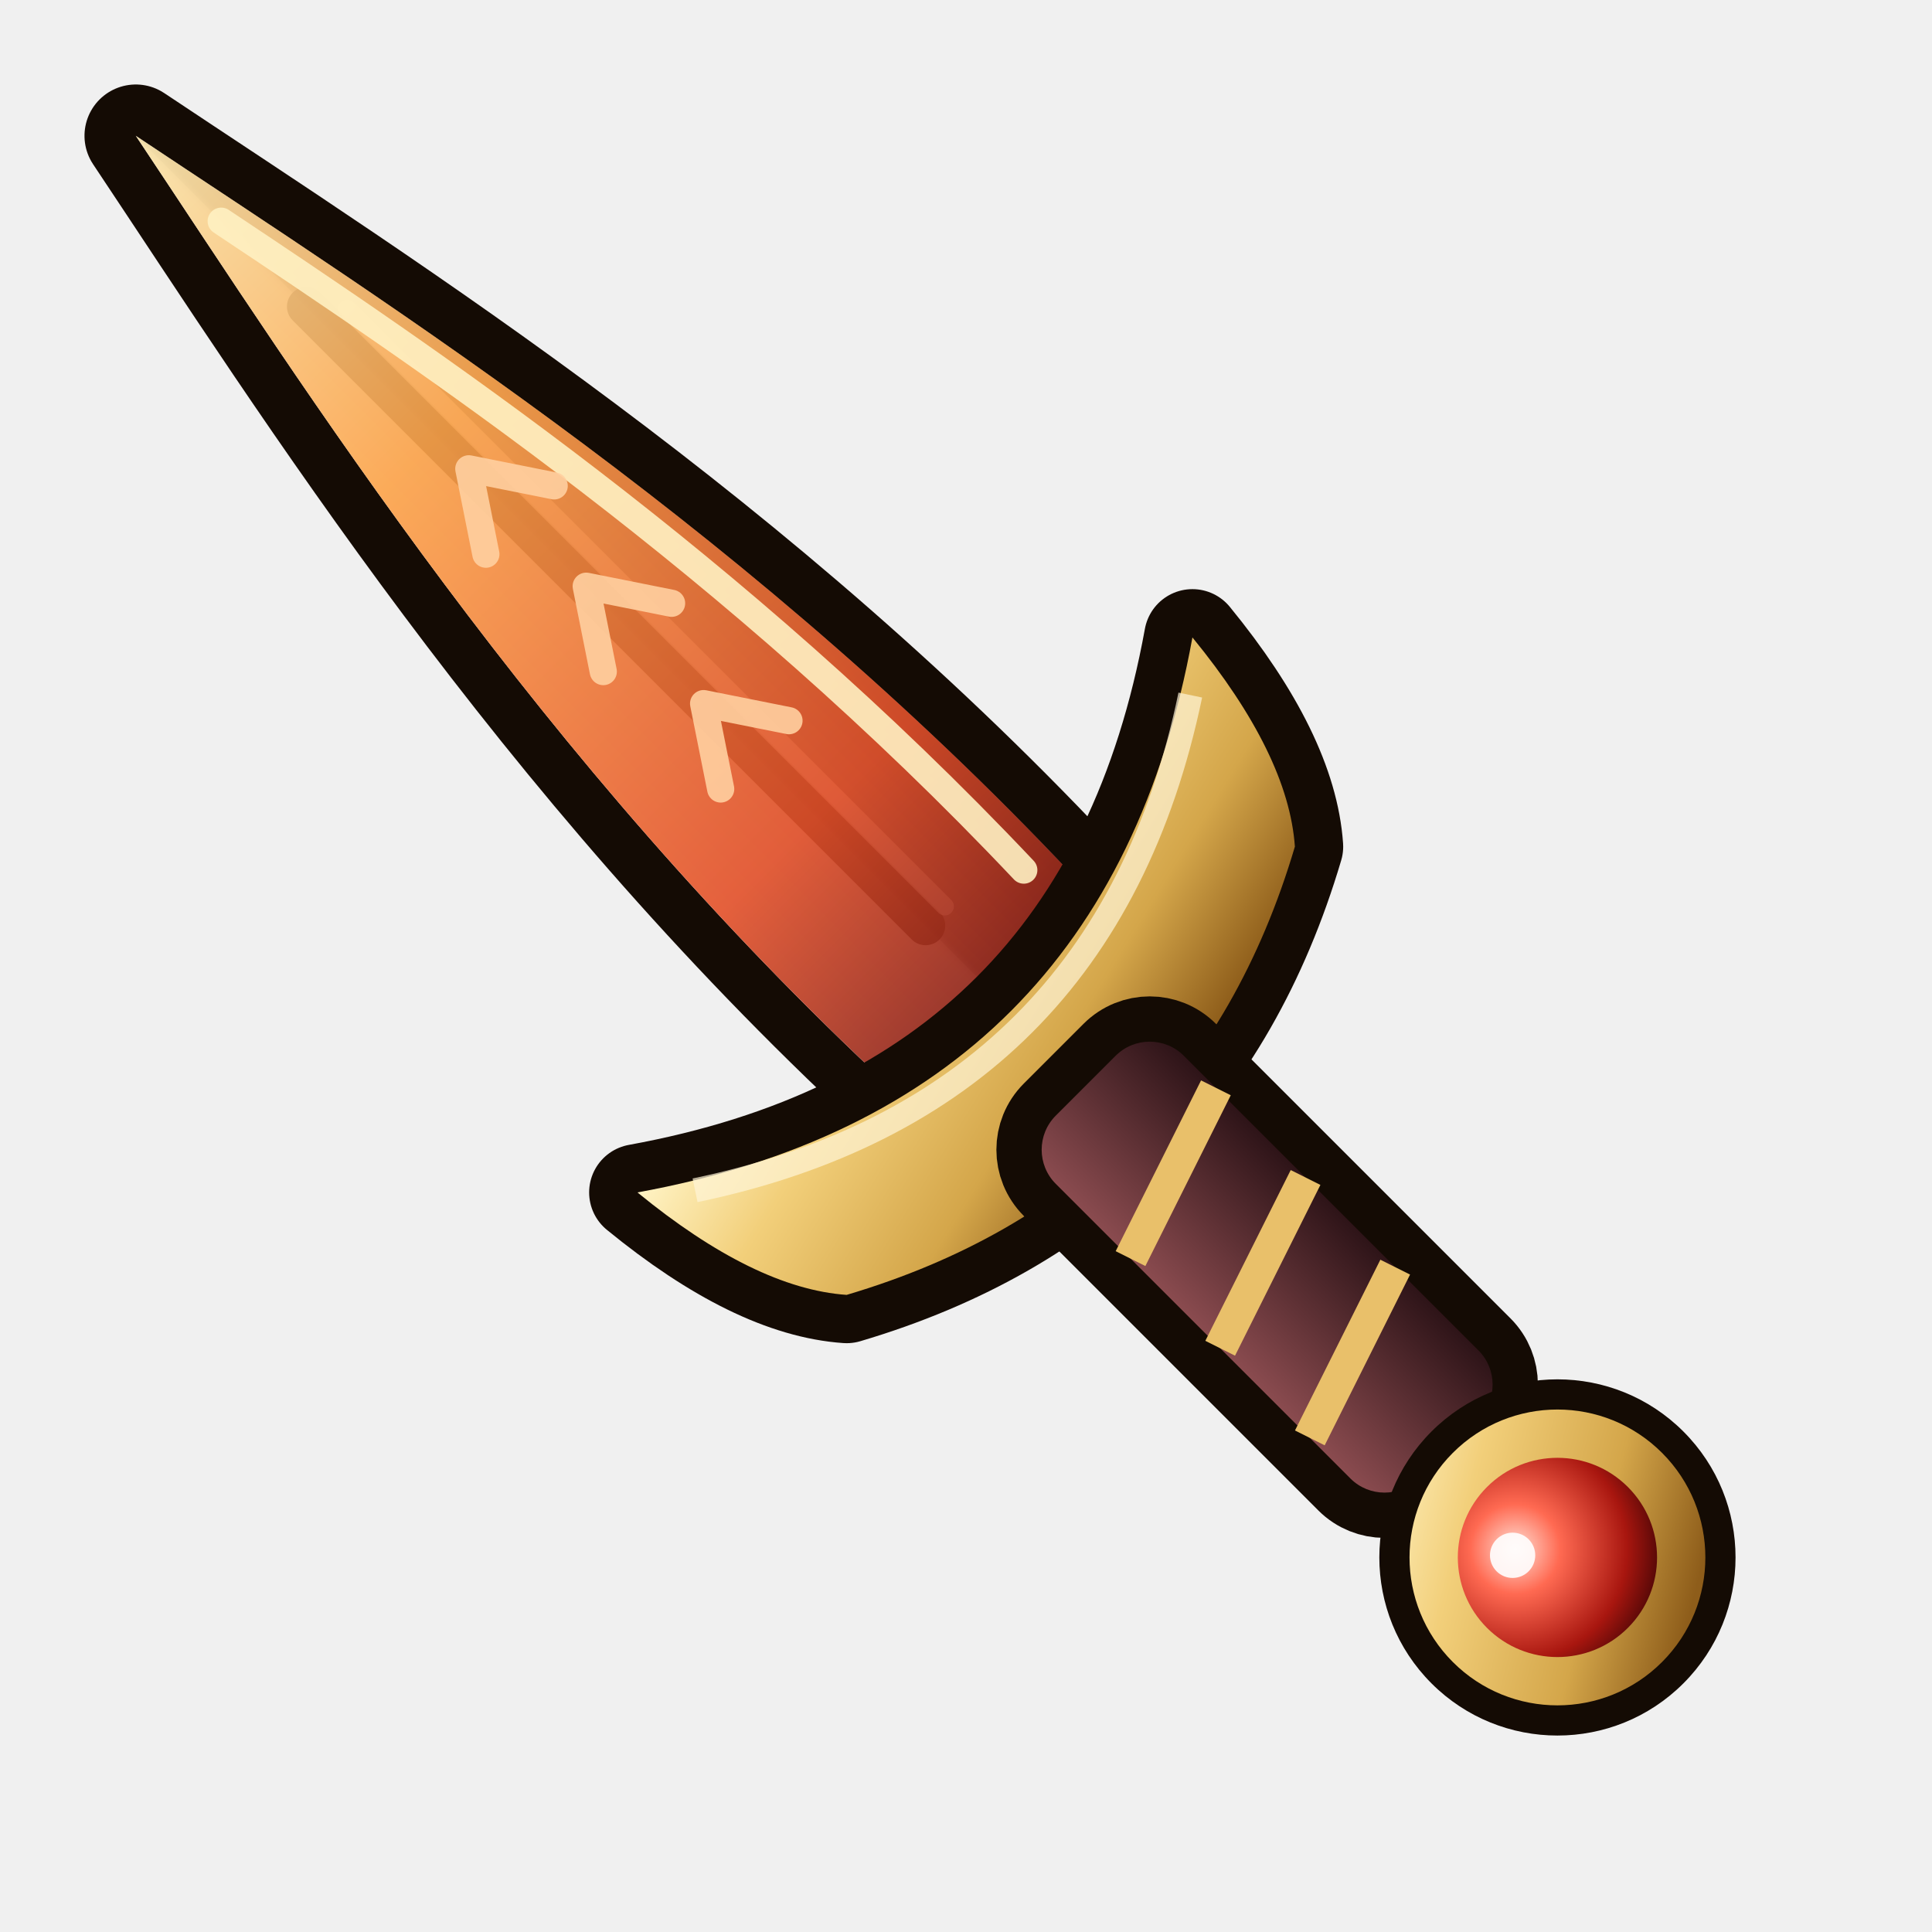
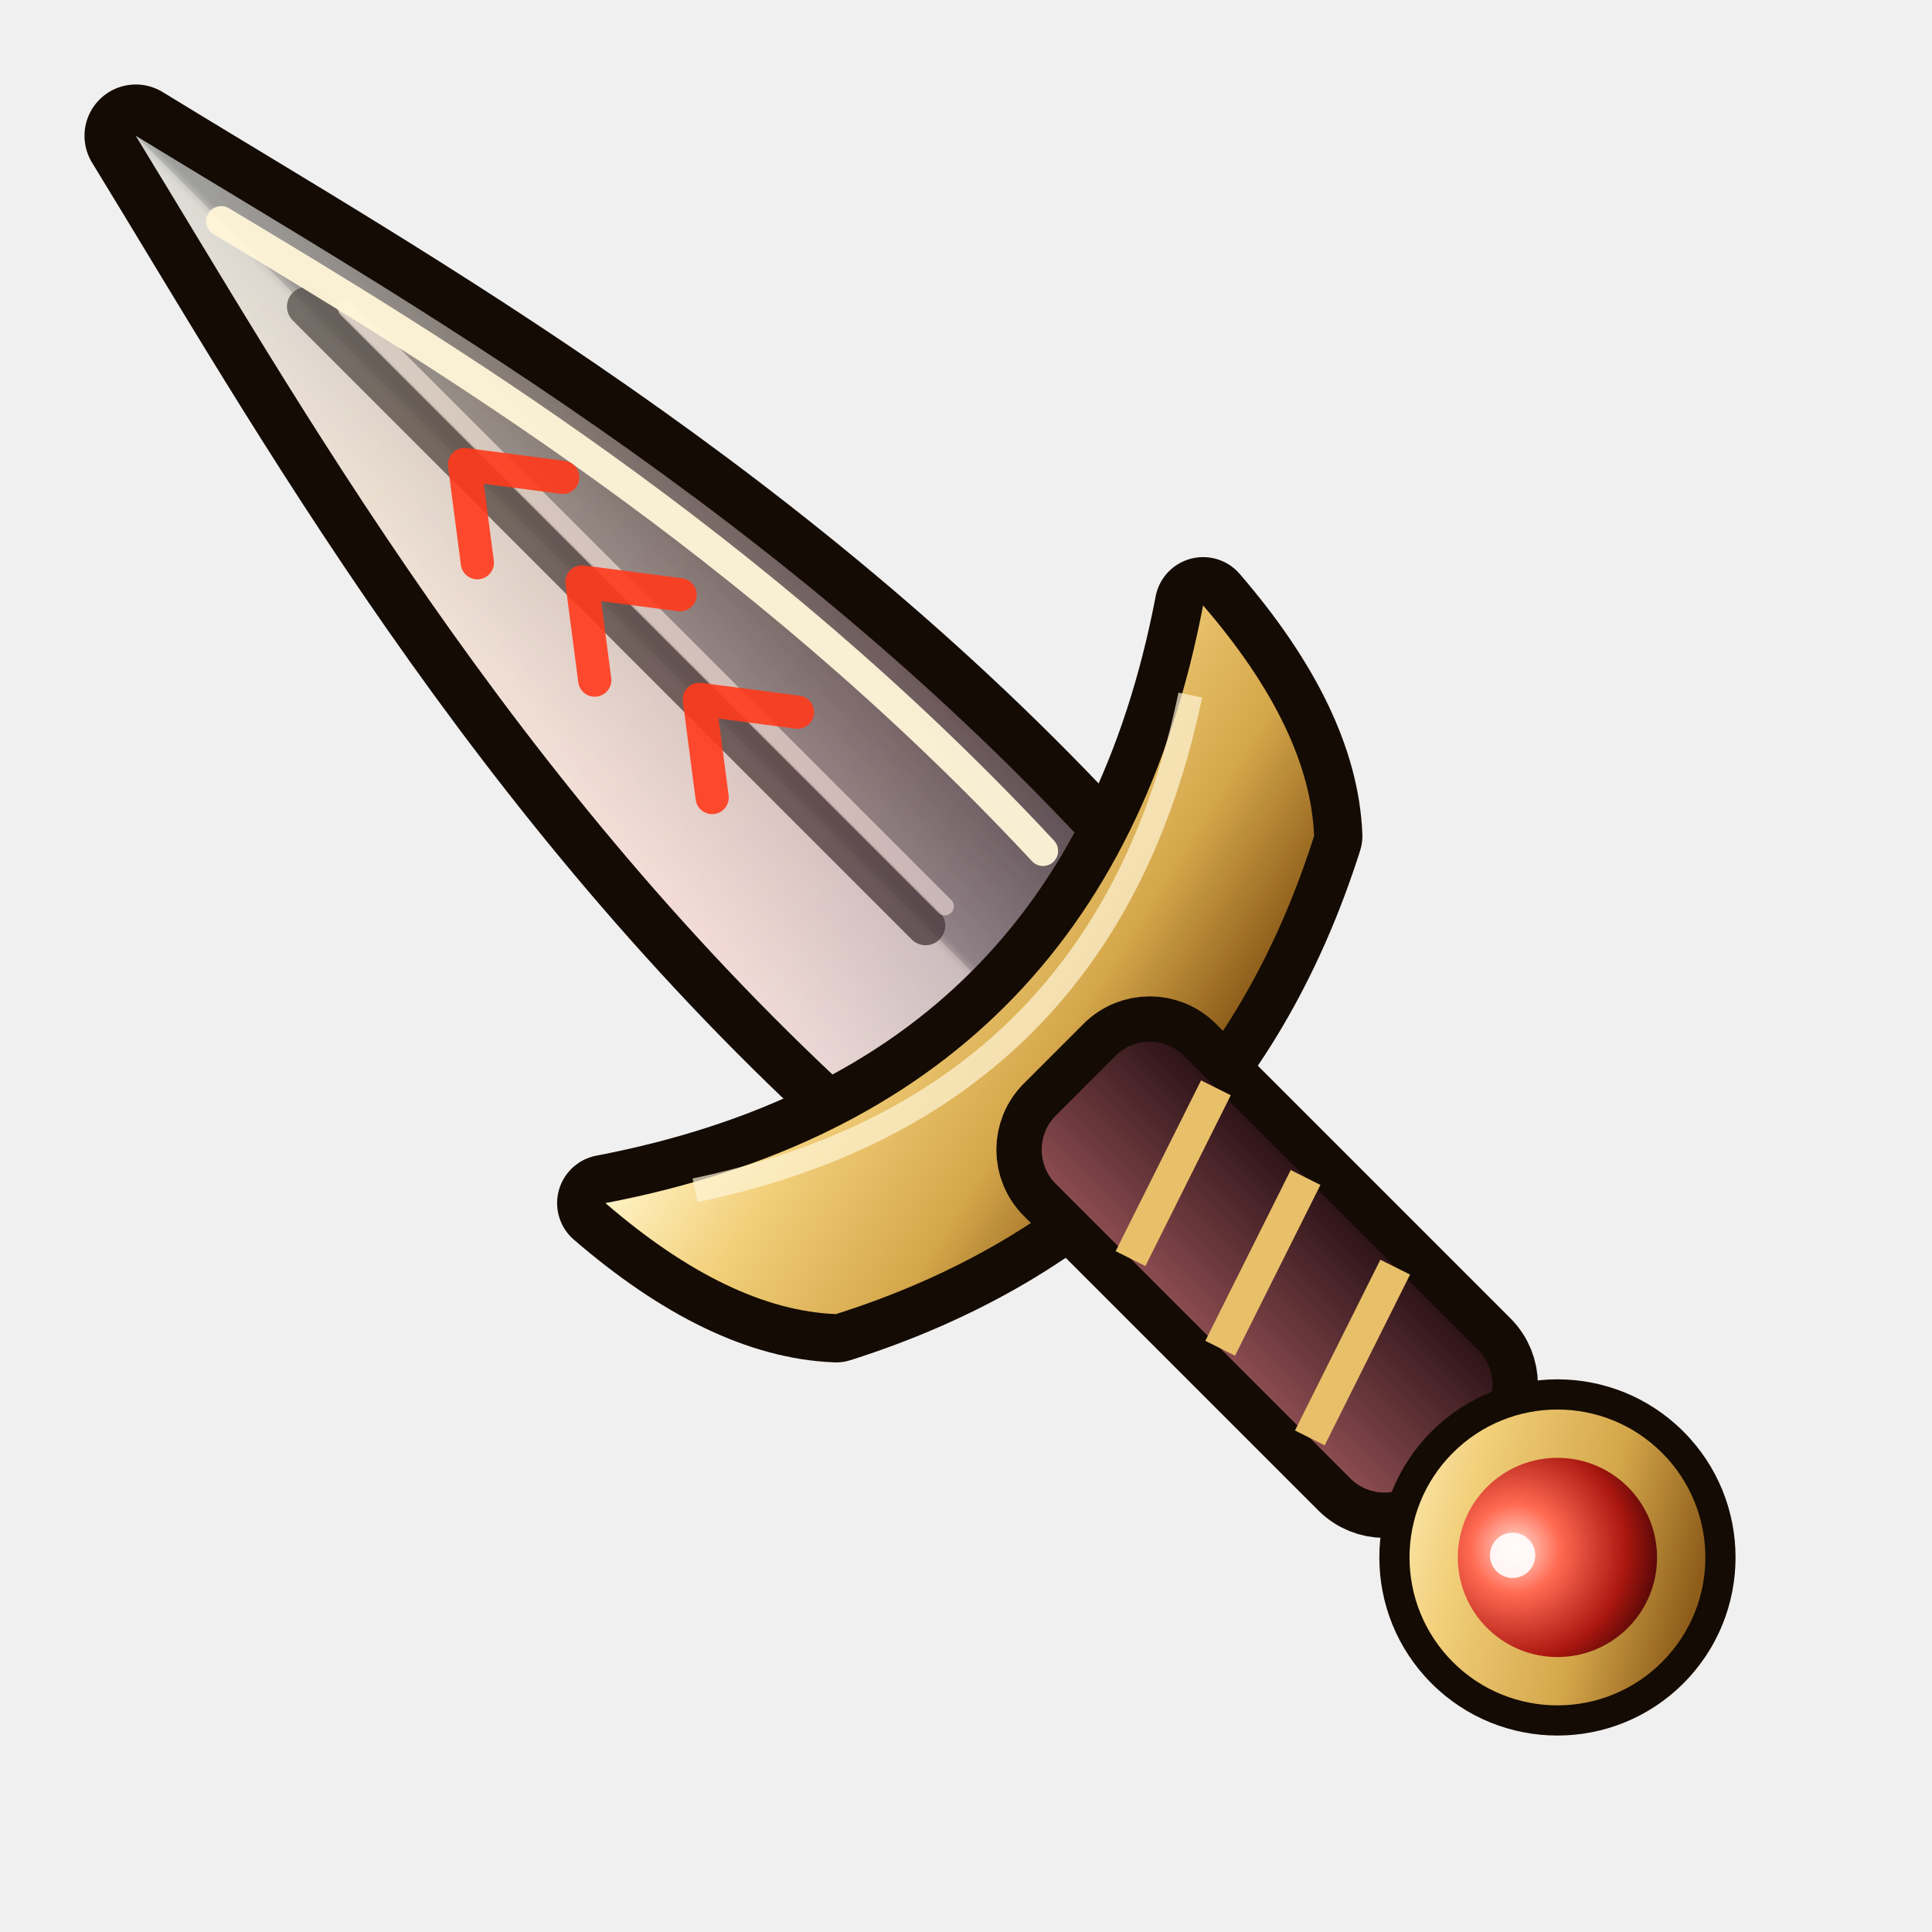
<svg xmlns="http://www.w3.org/2000/svg" width="64" height="64" viewBox="0 0 64 64">
  <defs>
    <linearGradient id="lit" x1="0" y1="0" x2="0.7" y2="1">
      <stop offset="0" stop-color="#fff6d2" />
      <stop offset="0.35" stop-color="#f6d98a" />
      <stop offset="0.75" stop-color="#dcac52" />
      <stop offset="1" stop-color="#b47d2c" />
    </linearGradient>
    <linearGradient id="shade" x1="0" y1="0" x2="1" y2="1">
      <stop offset="0" stop-color="#e6bb62" />
      <stop offset="0.5" stop-color="#b9842f" />
      <stop offset="1" stop-color="#7a4d15" />
    </linearGradient>
    <linearGradient id="tailL" x1="0" y1="0" x2="1" y2="1">
      <stop offset="0" stop-color="#ecc56f" />
      <stop offset="1" stop-color="#a87228" />
    </linearGradient>
    <linearGradient id="tailR" x1="0" y1="0" x2="1" y2="1">
      <stop offset="0" stop-color="#a87228" />
      <stop offset="1" stop-color="#5e3a0f" />
    </linearGradient>
    <linearGradient id="gold" x1="0" y1="0" x2="0.6" y2="1">
      <stop offset="0" stop-color="#fff3c4" />
      <stop offset="0.3" stop-color="#f2cf7a" />
      <stop offset="0.7" stop-color="#d4a64a" />
      <stop offset="1" stop-color="#8e5d1a" />
    </linearGradient>
    <radialGradient id="sapphire" cx="0.38" cy="0.32" r="0.75">
      <stop offset="0" stop-color="#d8ecff" />
      <stop offset="0.3" stop-color="#6fb2ff" />
      <stop offset="0.75" stop-color="#2557b8" />
      <stop offset="1" stop-color="#132a66" />
    </radialGradient>
    <radialGradient id="ruby" cx="0.38" cy="0.32" r="0.75">
      <stop offset="0" stop-color="#ffe0d6" />
      <stop offset="0.3" stop-color="#ff6a52" />
      <stop offset="0.75" stop-color="#a8160f" />
      <stop offset="1" stop-color="#4a0606" />
    </radialGradient>
    <linearGradient id="steel" x1="0" y1="0" x2="1" y2="0">
      <stop offset="0" stop-color="#f4f6f8" />
      <stop offset="0.48" stop-color="#c3c9d1" />
      <stop offset="0.52" stop-color="#8d949e" />
      <stop offset="1" stop-color="#555b65" />
    </linearGradient>
    <linearGradient id="ember" x1="0" y1="0" x2="0" y2="1">
      <stop offset="0" stop-color="#ffe7a8" />
      <stop offset="0.35" stop-color="#ffa040" />
      <stop offset="0.8" stop-color="#e2461c" />
      <stop offset="1" stop-color="#8e1a0c" />
    </linearGradient>
    <linearGradient id="grip" x1="0" y1="0" x2="1" y2="0">
      <stop offset="0" stop-color="#8a4b4f" />
      <stop offset="1" stop-color="#2e1418" />
    </linearGradient>
  </defs>
  <g transform="translate(38.44,38.44) rotate(-45)">
-     <path d="M0,-48 C2.0,-38 5.2,-24 4.6,-8 L-4.6,-8 C-5.2,-24 -2.0,-38 0,-48 Z" fill="#140b04" stroke="#140b04" stroke-width="3.4" stroke-linejoin="round" />
-     <path d="M0,-48 C2.0,-38 5.2,-24 4.6,-8 L-4.6,-8 C-5.2,-24 -2.0,-38 0,-48 Z" fill="url(#steel)" />
-     <path d="M0,-48 C-2.0,-38 -5.2,-24 -4.6,-8 L0,-8 Z" fill="#ffffff" fill-opacity="0.32" />
+     <path d="M0,-48 C2.4,-38 6.4,-24 5.6,-8 L-5.6,-8 C-6.4,-24 -2.4,-38 0,-48 Z" fill="#140b04" stroke="#140b04" stroke-width="3.4" stroke-linejoin="round" />
+     <path d="M0,-48 C2.4,-38 6.4,-24 5.6,-8 L-5.6,-8 C-6.4,-24 -2.4,-38 0,-48 Z" fill="url(#steel)" />
+     <path d="M0,-48 C-2.4,-38 -6.4,-24 -5.6,-8 L0,-8 Z" fill="#ffffff" fill-opacity="0.32" />
    <path d="M0,-40 L0,-11" stroke="#3a3f48" stroke-width="1.3" stroke-opacity="0.8" stroke-linecap="round" />
    <path d="M0.9,-39 L0.9,-11" stroke="#ffffff" stroke-width="0.6" stroke-opacity="0.6" stroke-linecap="round" />
-     <path d="M0,-48 C2.0,-38 5.2,-24 4.6,-8 L-4.6,-8 C-5.2,-24 -2.0,-38 0,-48 Z" fill="url(#ember)" fill-opacity="0.85" />
-     <path d="M0,-44 C1.6,-36 4.0,-24 3.6,-10" fill="none" stroke="#fff1c2" stroke-width="0.9" stroke-opacity="0.9" stroke-linecap="round" />
-     <path d="M-1.6,-30 L0,-32.4 L1.6,-30 M-1.6,-24.5 L0,-26.9 L1.6,-24.5 M-1.6,-19 L0,-21.4 L1.6,-19" fill="none" stroke="#ffd0a0" stroke-width="0.9" stroke-opacity="0.9" stroke-linecap="round" stroke-linejoin="round" />
-     <path d="M-13,-11.5 Q0,-2.5 13,-11.5 Q12.5,-6.5 10.5,-4.2 Q0,1.5 -10.5,-4.2 Q-12.5,-6.5 -13,-11.5 Z" fill="#140b04" stroke="#140b04" stroke-width="3.2" stroke-linejoin="round" />
-     <path d="M-13,-11.5 Q0,-2.5 13,-11.5 Q12.5,-6.5 10.5,-4.2 Q0,1.5 -10.5,-4.2 Q-12.5,-6.5 -13,-11.5 Z" fill="url(#gold)" />
+     <path d="M0,-48 C2.4,-38 6.4,-24 5.6,-8 L-5.6,-8 C-6.4,-24 -2.4,-38 0,-48 Z" fill="url(#ember)" fill-opacity="0.16" />
+     <path d="M0,-44 C2.0,-36 5.0,-24 4.5,-10" fill="none" stroke="#fff6d8" stroke-width="1.0" stroke-opacity="0.95" stroke-linecap="round" />
+     <path d="M-2.0,-30 L0,-32.6 L2.0,-30 M-2.0,-24.5 L0,-27.1 L2.0,-24.5 M-2.0,-19 L0,-21.6 L2.0,-19" fill="none" stroke="#ff3a1c" stroke-width="1.1" stroke-opacity="0.9" stroke-linecap="round" stroke-linejoin="round" />
+     <path d="M-14,-12 Q0,-2.5 14,-12 Q13.6,-6.6 11.2,-4.0 Q0,1.8 -11.2,-4.0 Q-13.6,-6.6 -14,-12 Z" fill="#140b04" stroke="#140b04" stroke-width="3.2" stroke-linejoin="round" />
+     <path d="M-14,-12 Q0,-2.5 14,-12 Q13.6,-6.6 11.2,-4.0 Q0,1.8 -11.2,-4.0 Q-13.6,-6.6 -14,-12 Z" fill="url(#gold)" />
    <path d="M-11.6,-10.2 Q0,-2.6 11.6,-10.2" fill="none" stroke="#fff6d8" stroke-width="0.8" stroke-opacity="0.7" />
    <rect x="-3.0" y="-3.5" width="6.0" height="17" rx="1.6" fill="#140b04" stroke="#140b04" stroke-width="3.0" />
    <rect x="-3.0" y="-3.5" width="6.0" height="17" rx="1.6" fill="url(#grip)" />
    <path d="M-3,1.6 L3,-0.4" stroke="#e9c06a" stroke-width="1.1" />
    <path d="M-3,5.8 L3,3.8" stroke="#e9c06a" stroke-width="1.1" />
    <path d="M-3,10.0 L3,8.0" stroke="#e9c06a" stroke-width="1.1" />
    <circle cx="0" cy="18.6" r="5.9" fill="#140b04" />
    <circle cx="0" cy="18.6" r="4.9" fill="url(#gold)" />
    <circle cx="0" cy="18.6" r="3.3" fill="url(#ruby)" />
    <circle cx="-1.0" cy="17.5" r="0.75" fill="#ffffff" fill-opacity="0.9" />
  </g>
</svg>
